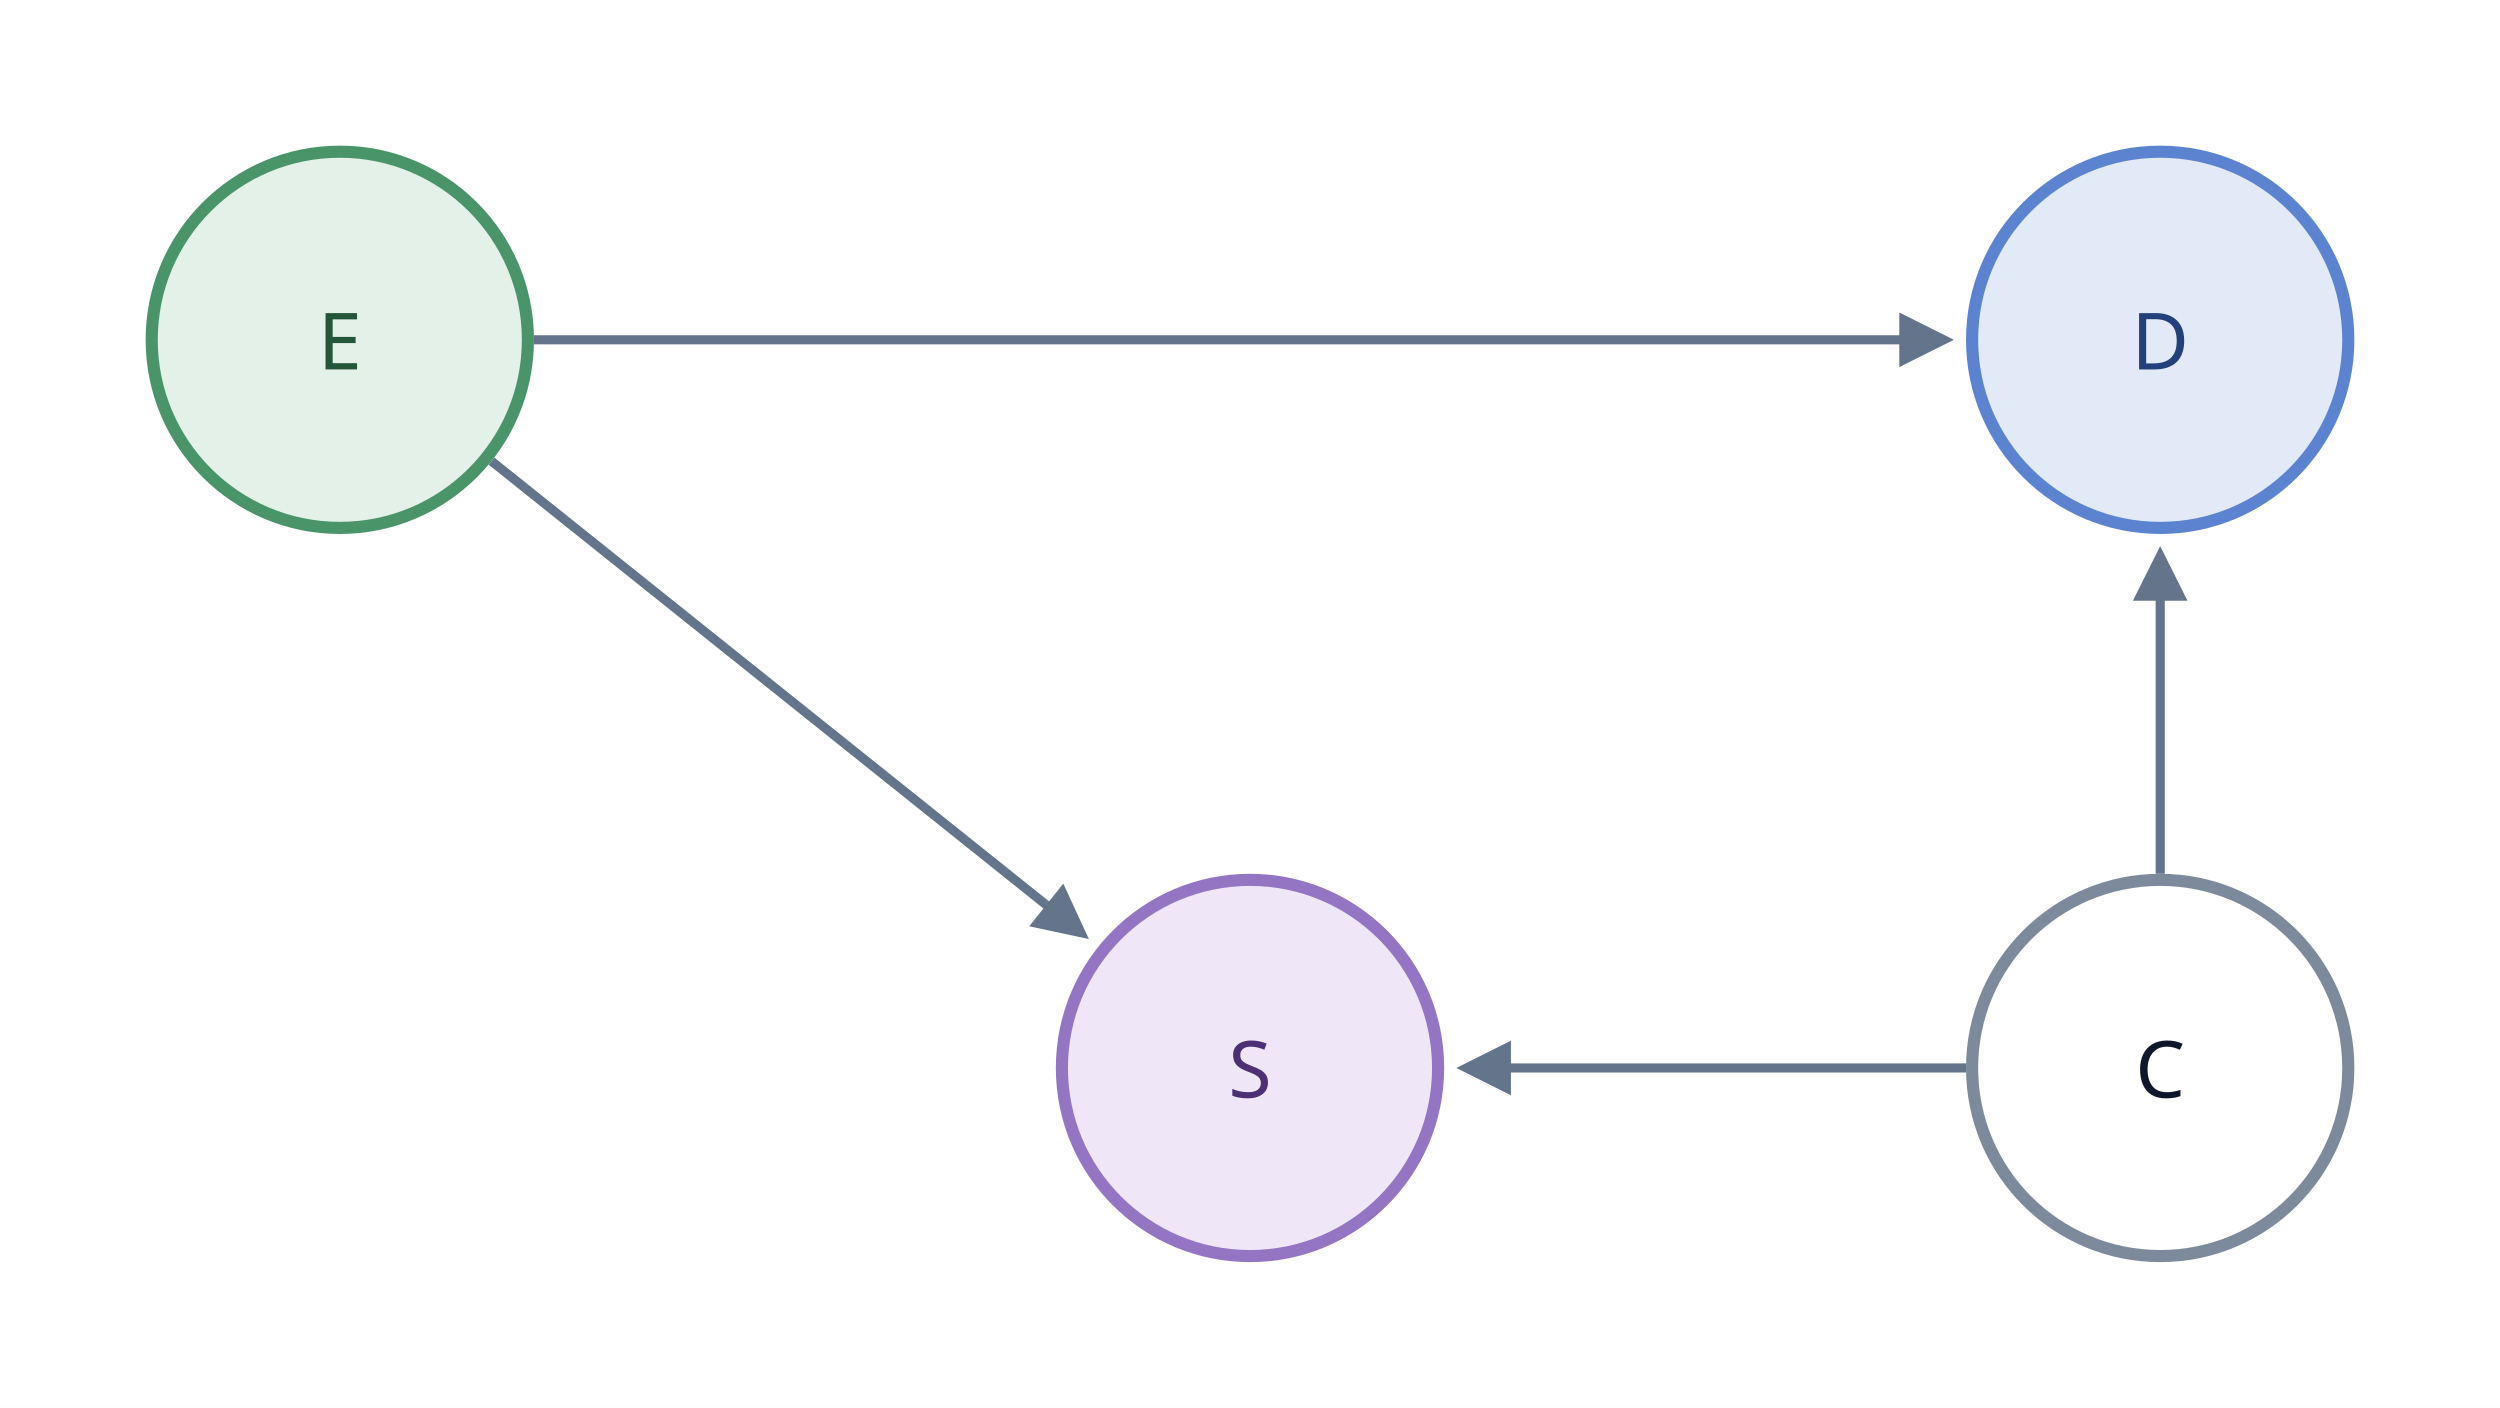
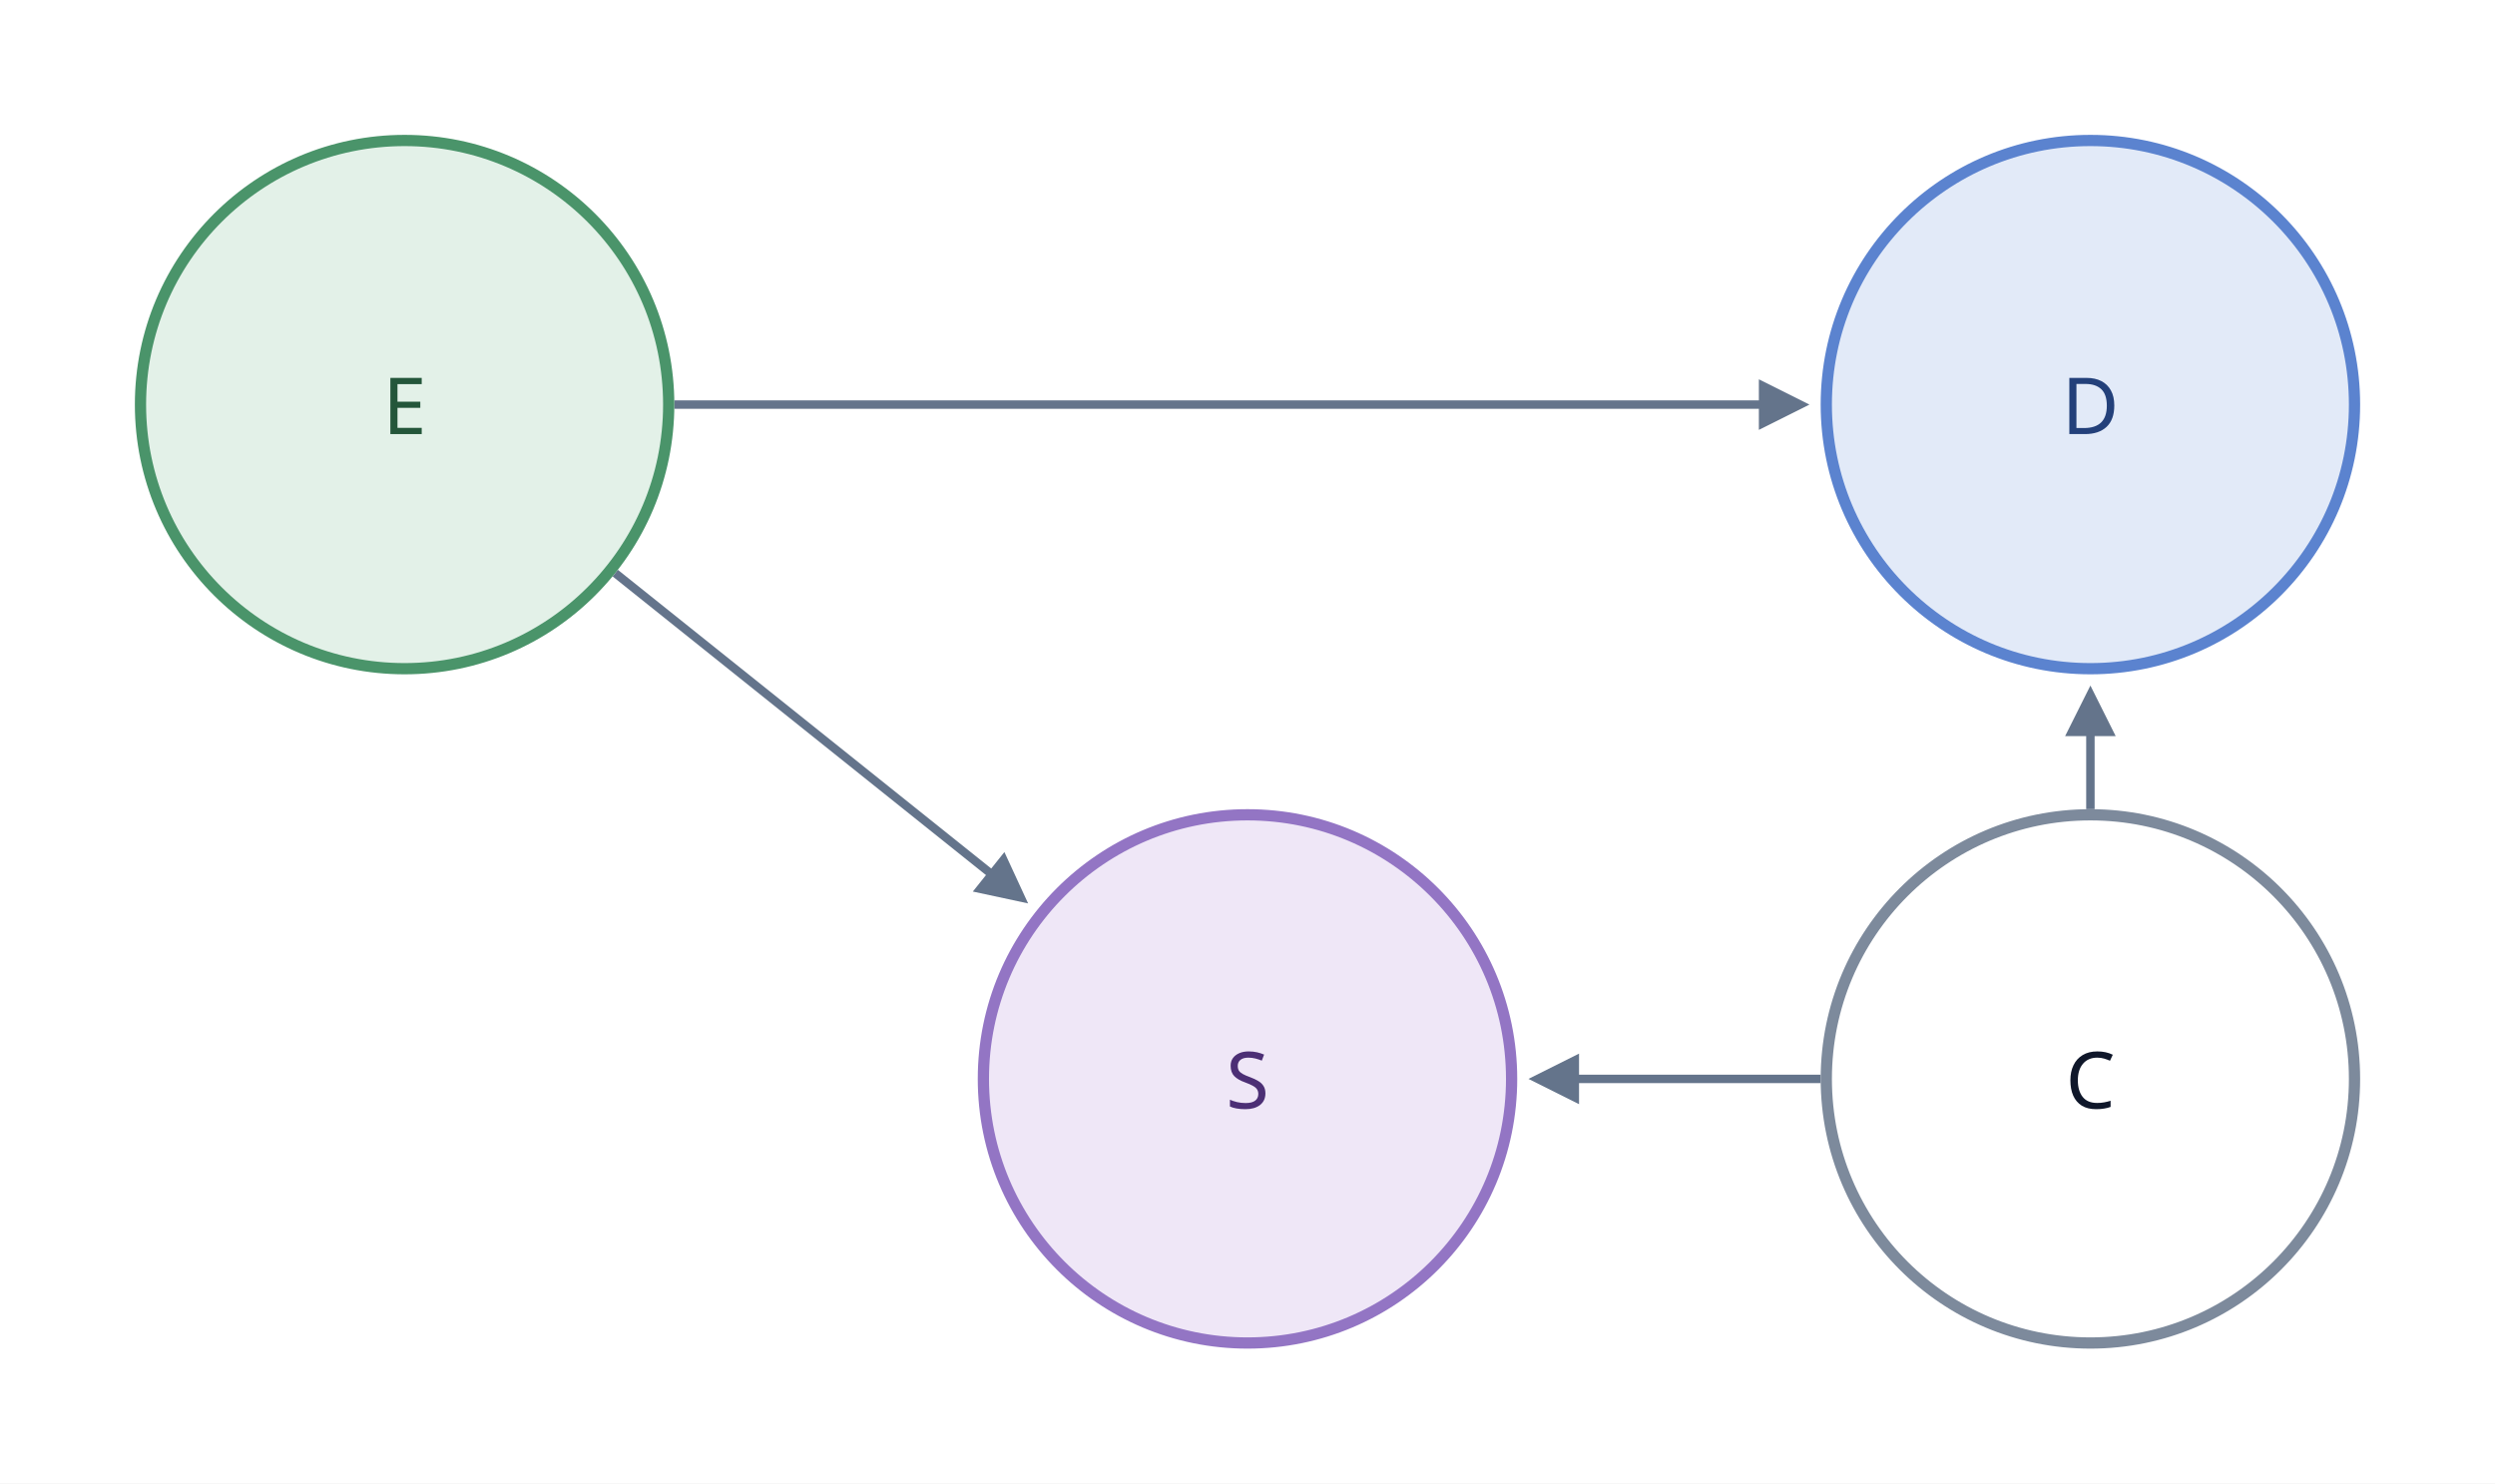
- <svg xmlns="http://www.w3.org/2000/svg" width="412" height="232" viewBox="0 0 412 232">
-   <rect width="412" height="232" fill="#ffffff" />
-   <line x1="88" y1="56" x2="314" y2="56" stroke="#64748b" stroke-width="1.5" />
-   <path d="M322,56 L313,60.5 L313,51.5 Z" fill="#64748b" />
-   <line x1="80.99" y1="75.99" x2="173.2" y2="149.76" stroke="#64748b" stroke-width="1.5" />
-   <path d="M179.45,154.76 L169.61,152.65 L175.23,145.62 Z" fill="#64748b" />
-   <line x1="324" y1="176" x2="248" y2="176" stroke="#64748b" stroke-width="1.5" />
-   <path d="M240,176 L249,171.5 L249,180.5 Z" fill="#64748b" />
-   <line x1="356" y1="144" x2="356" y2="98" stroke="#64748b" stroke-width="1.5" />
-   <path d="M356,90 L360.5,99 L351.5,99 Z" fill="#64748b" />
-   <g font-family="'IBM Plex Sans', system-ui, sans-serif" font-size="13" font-weight="500" text-anchor="middle">
-     <circle cx="56" cy="56" r="31" fill="#e3f1e8" stroke="#4a946a" stroke-width="2" />
-     <text x="56" y="60.88" fill="#24563a">E</text>
-     <circle cx="356" cy="56" r="31" fill="#e2eaf8" stroke="#5b83cf" stroke-width="2" />
-     <text x="356" y="60.88" fill="#23407a">D</text>
-     <circle cx="206" cy="176" r="31" fill="#efe7f7" stroke="#9375c4" stroke-width="2" />
-     <text x="206" y="180.88" fill="#4c2f75">S</text>
-     <circle cx="356" cy="176" r="31" fill="#ffffff" stroke="#7d8a9c" stroke-width="2" />
-     <text x="356" y="180.88" fill="#0f172a">C</text>
+ <svg xmlns="http://www.w3.org/2000/svg" width="444" height="264" viewBox="0 0 444 264">
+   <rect width="444" height="264" fill="#ffffff" />
+   <line x1="120" y1="72" x2="314" y2="72" stroke="#64748b" stroke-width="1.5" />
+   <path d="M322,72 L313,76.5 L313,67.5 Z" fill="#64748b" />
+   <line x1="109.48" y1="101.99" x2="176.71" y2="155.77" stroke="#64748b" stroke-width="1.5" />
+   <path d="M182.96,160.77 L173.12,158.66 L178.74,151.63 Z" fill="#64748b" />
+   <line x1="324" y1="192" x2="280" y2="192" stroke="#64748b" stroke-width="1.5" />
+   <path d="M272,192 L281,187.5 L281,196.5 Z" fill="#64748b" />
+   <line x1="372" y1="144" x2="372" y2="130" stroke="#64748b" stroke-width="1.5" />
+   <path d="M372,122 L376.5,131 L367.5,131 Z" fill="#64748b" />
+   <circle cx="72" cy="72" r="47" fill="#e3f1e8" stroke="#4a946a" stroke-width="2" />
+   <g font-family="'IBM Plex Sans', system-ui, sans-serif" font-size="14" font-weight="500" text-anchor="middle">
+     <text x="72" y="77.25" fill="#24563a">E</text>
+   </g>
+   <circle cx="372" cy="72" r="47" fill="#e2eaf8" stroke="#5b83cf" stroke-width="2" />
+   <g font-family="'IBM Plex Sans', system-ui, sans-serif" font-size="14" font-weight="500" text-anchor="middle">
+     <text x="372" y="77.25" fill="#23407a">D</text>
+   </g>
+   <circle cx="222" cy="192" r="47" fill="#efe7f7" stroke="#9375c4" stroke-width="2" />
+   <g font-family="'IBM Plex Sans', system-ui, sans-serif" font-size="14" font-weight="500" text-anchor="middle">
+     <text x="222" y="197.25" fill="#4c2f75">S</text>
+   </g>
+   <circle cx="372" cy="192" r="47" fill="#ffffff" stroke="#7d8a9c" stroke-width="2" />
+   <g font-family="'IBM Plex Sans', system-ui, sans-serif" font-size="14" font-weight="500" text-anchor="middle">
+     <text x="372" y="197.25" fill="#0f172a">C</text>
  </g>
</svg>
